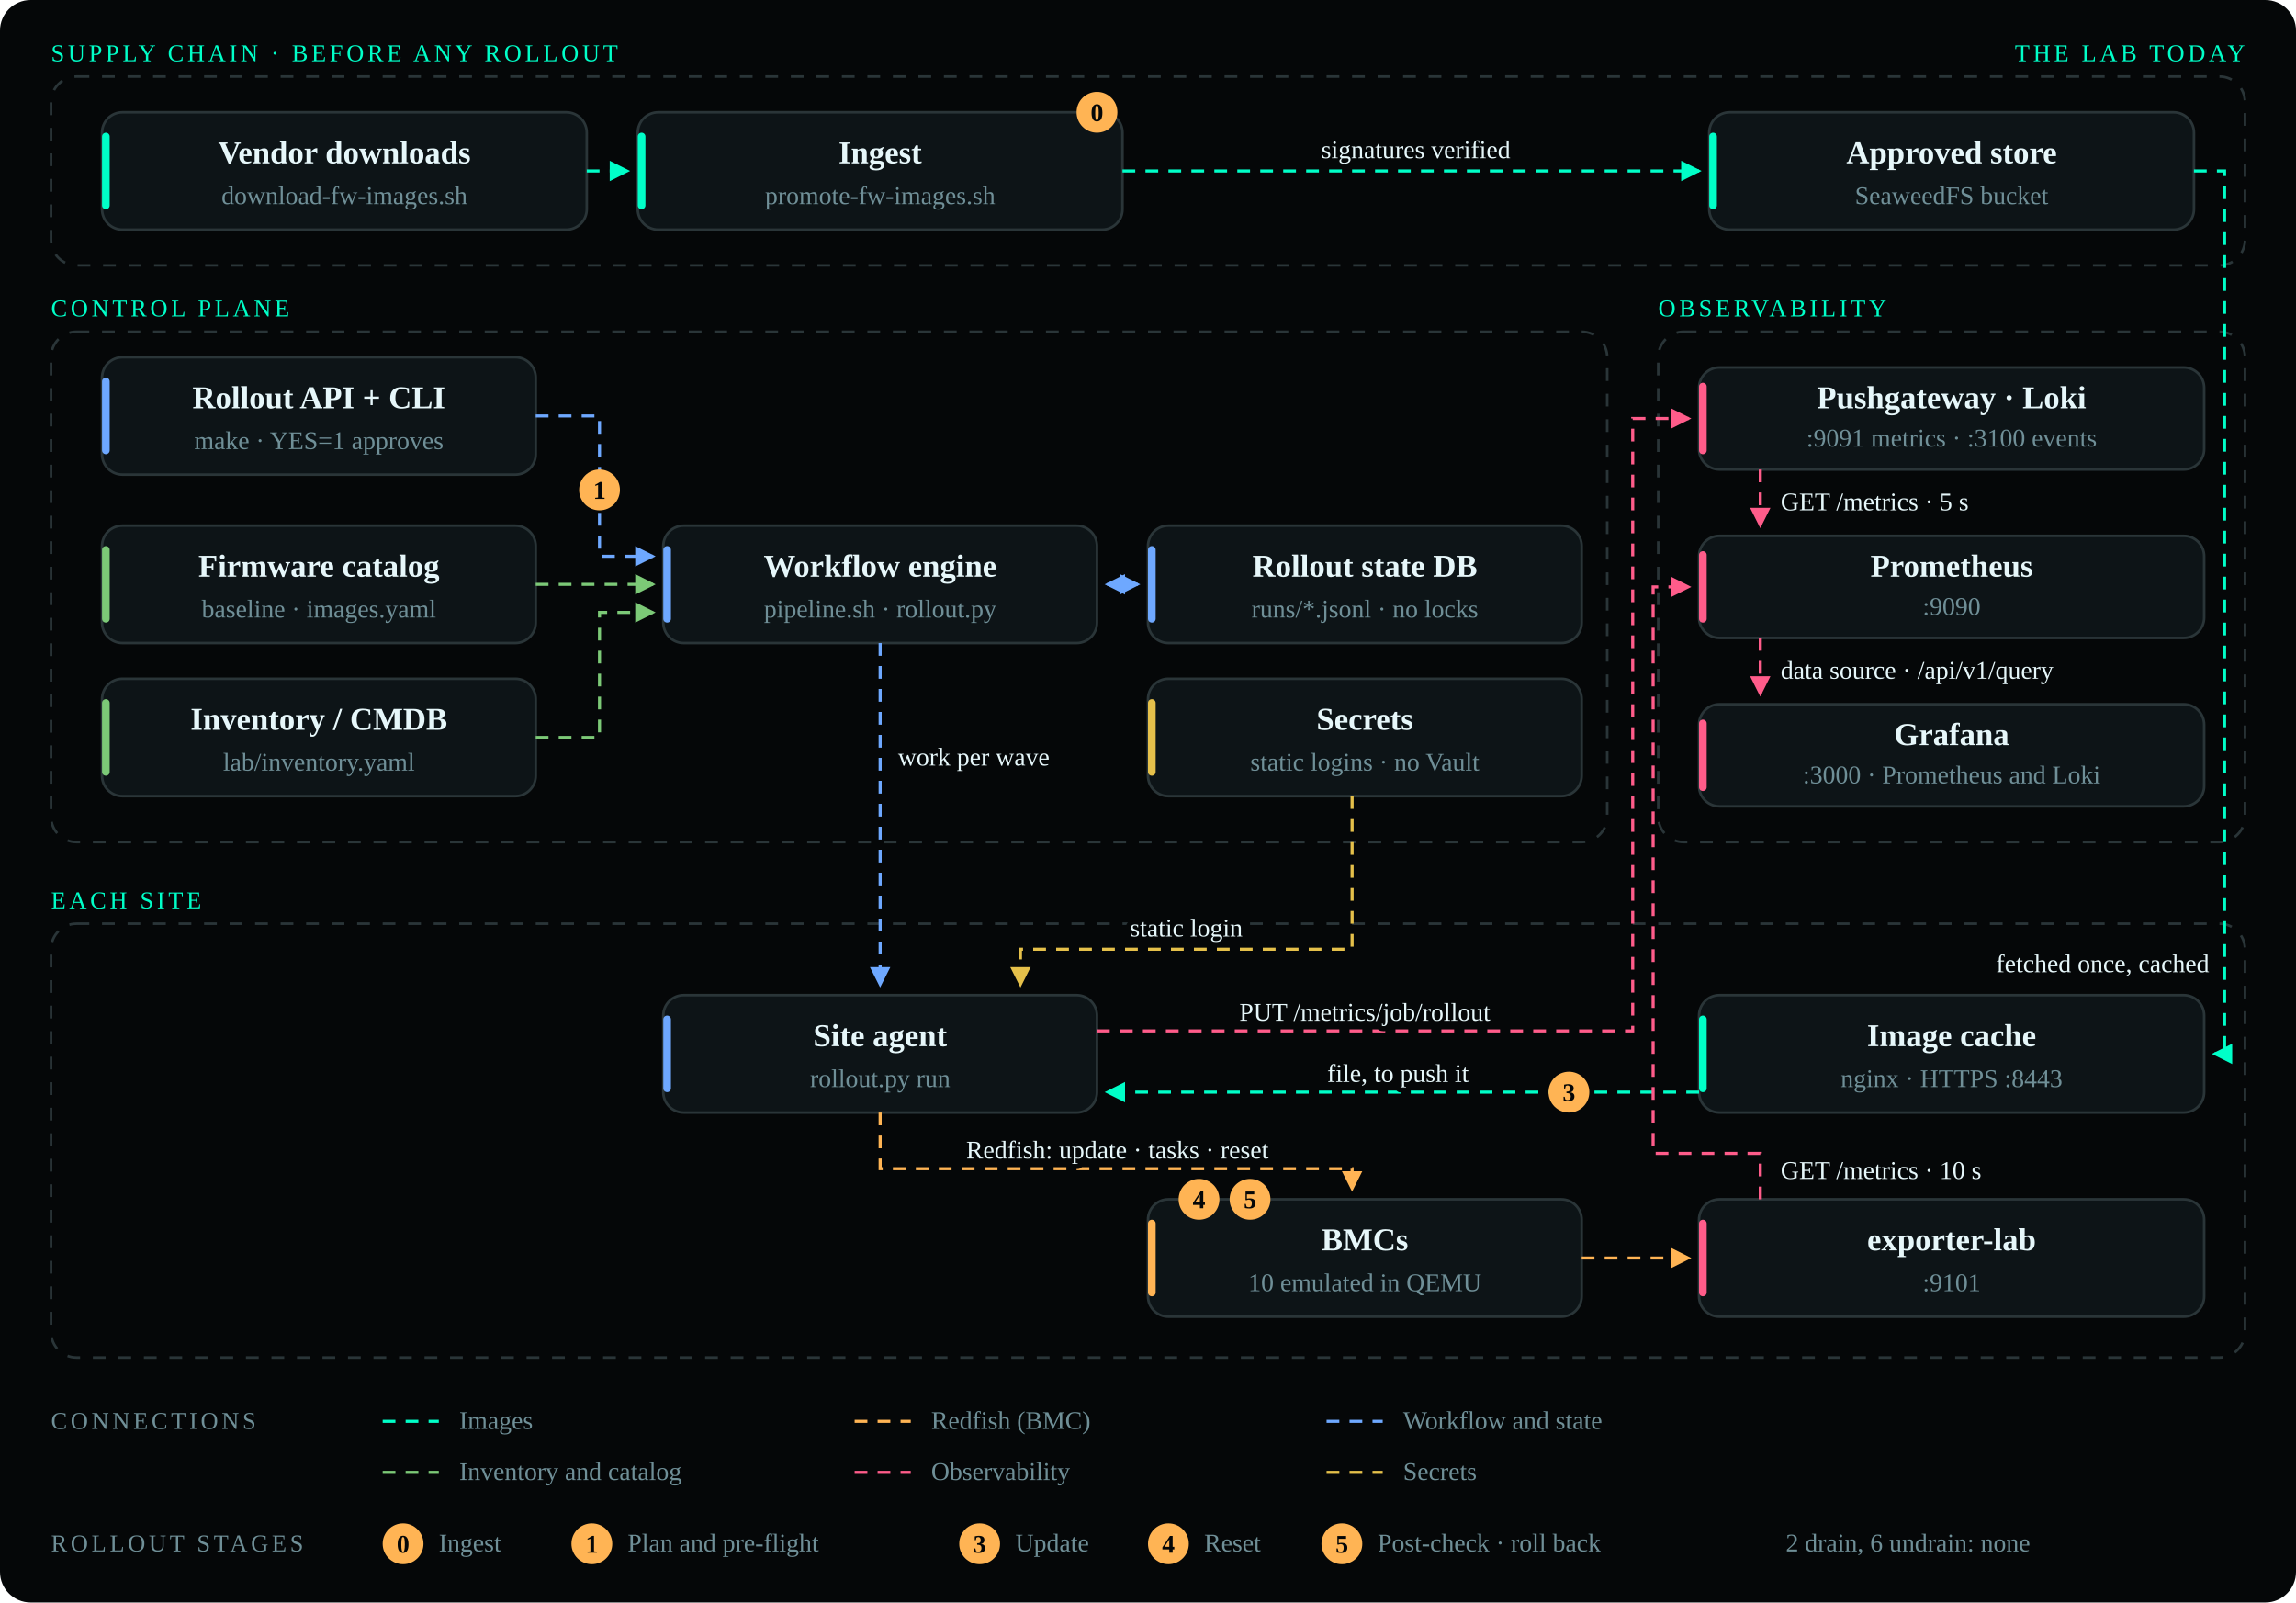
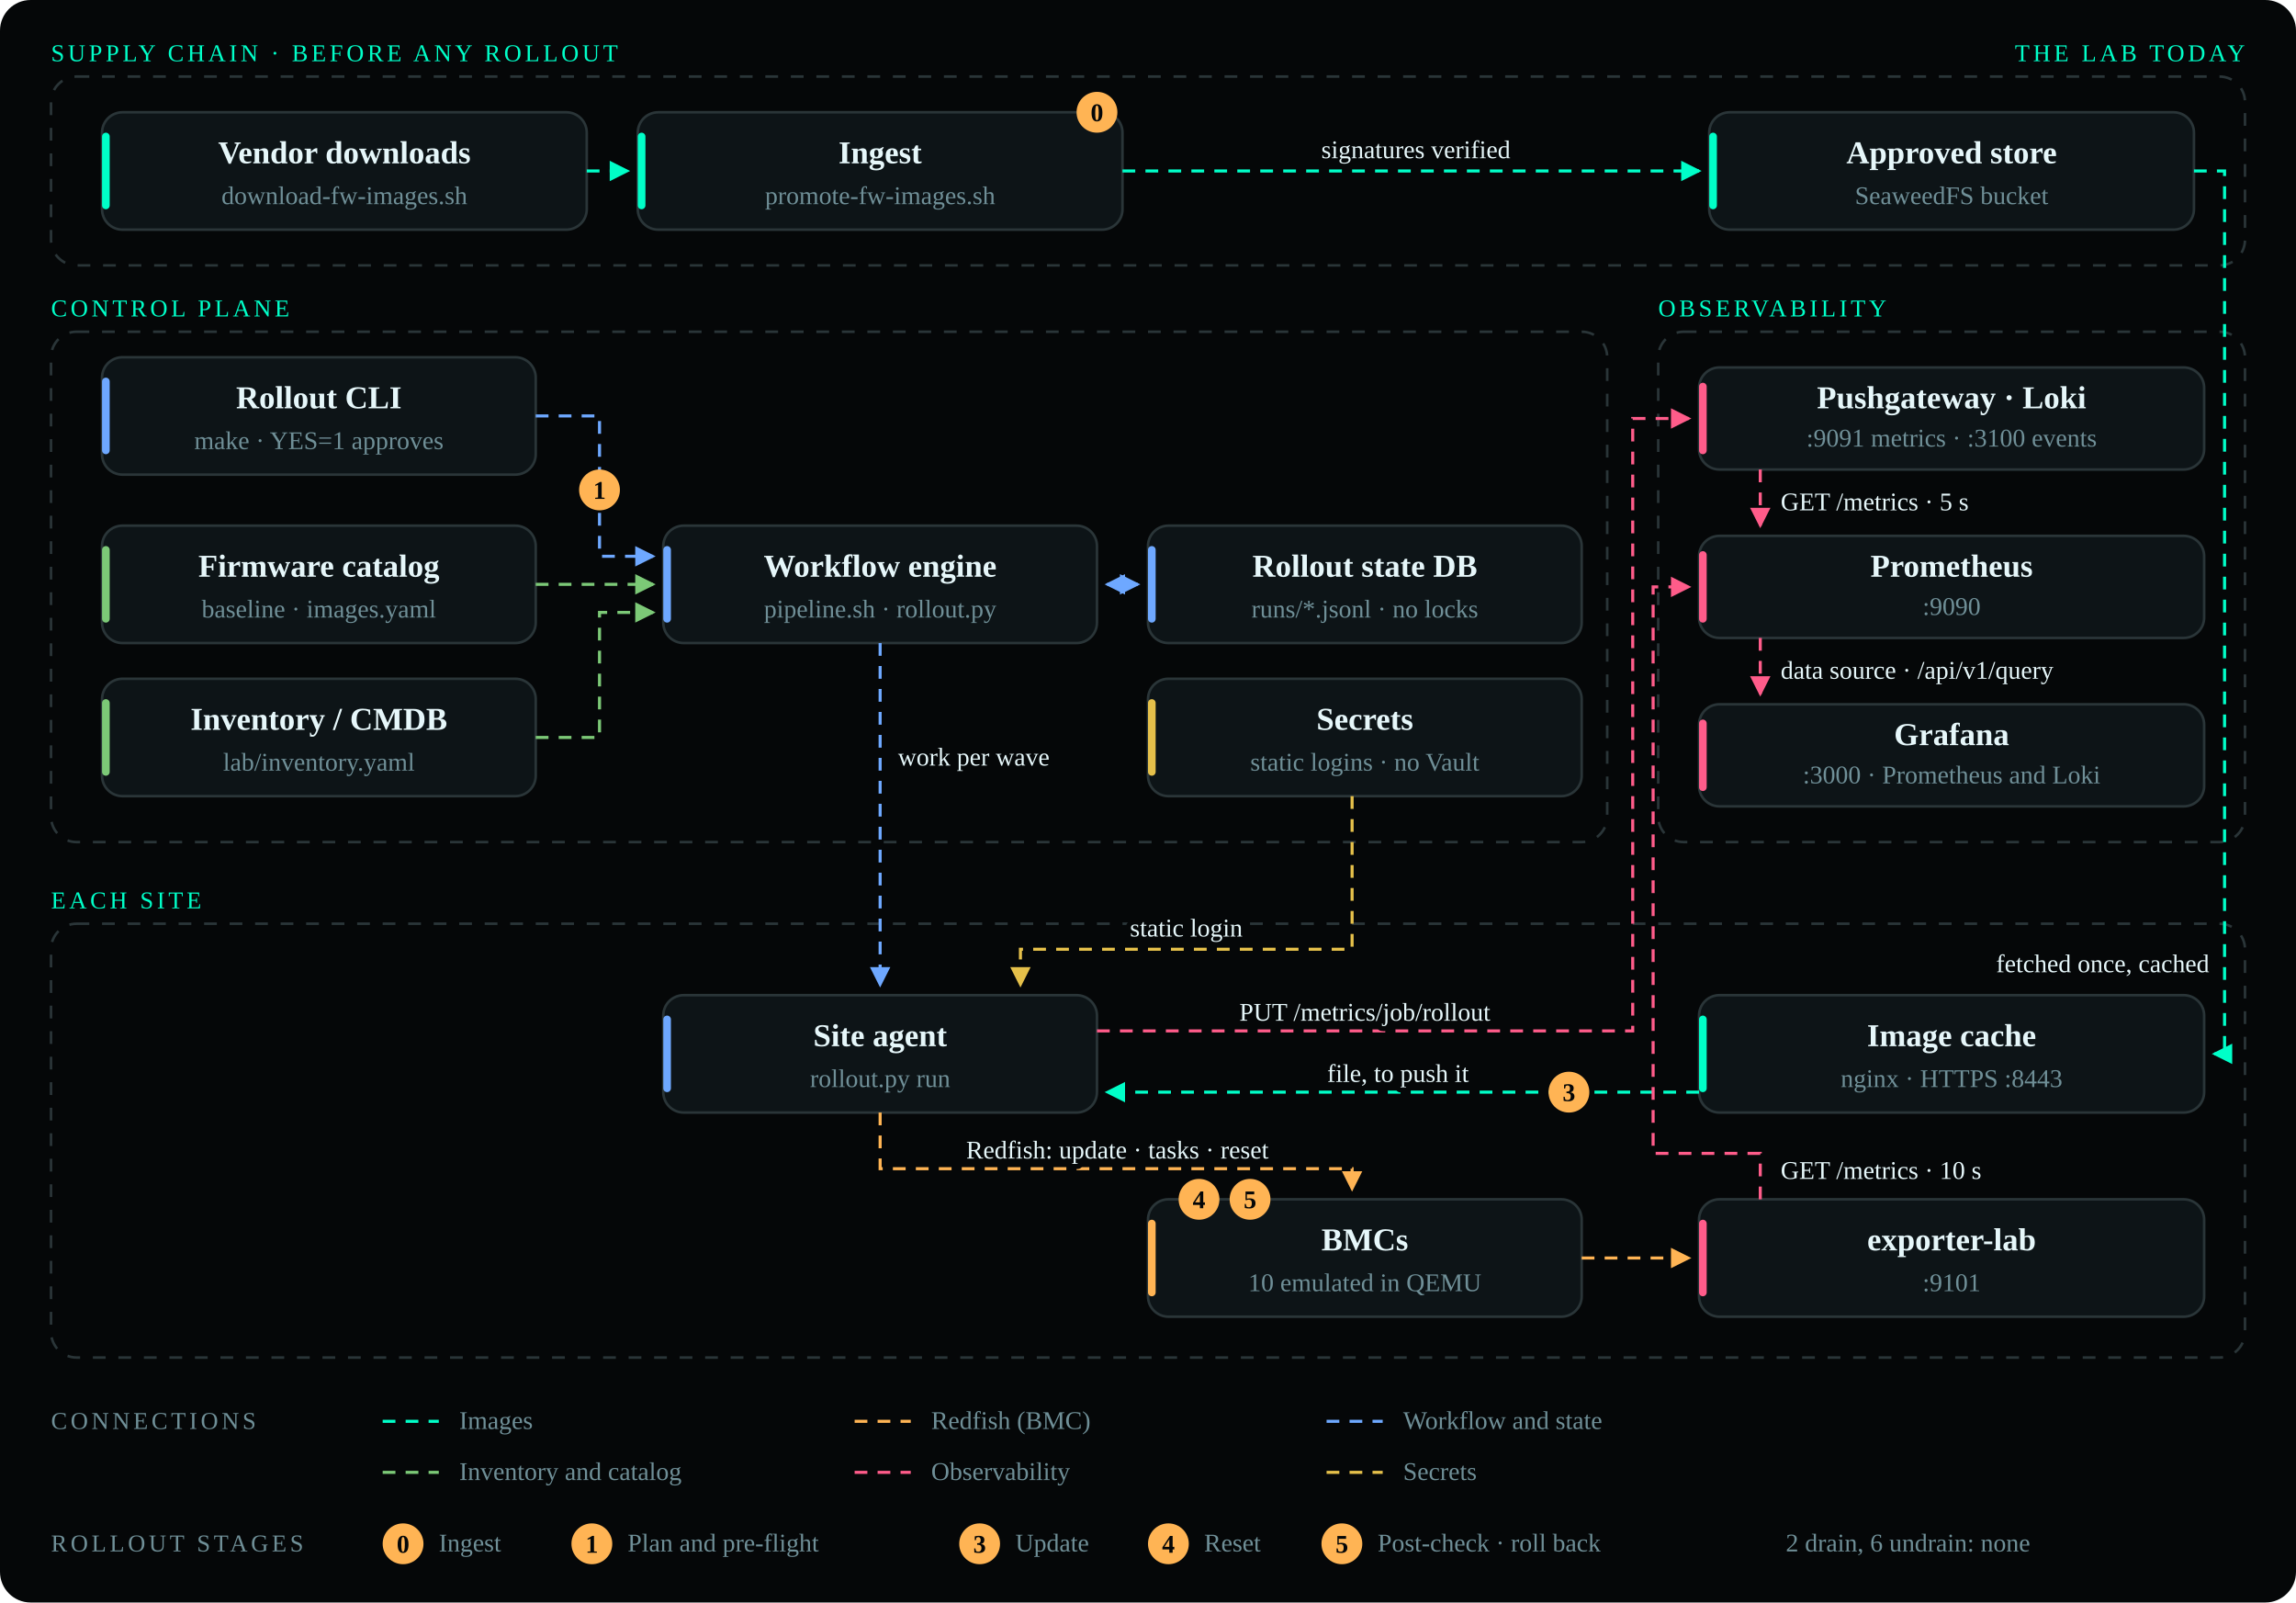
- <svg xmlns="http://www.w3.org/2000/svg" viewBox="0 0 900 628" role="img" aria-label="The lab today, drawn on the production firmware-update system's layout: only what the lab implements is drawn, each part where the production system has it. Supply chain: lab/download-fw-images.sh downloads the two newest GB200 NVL builds from OpenBMC's Jenkins; lab/promote-fw-images.sh checks each package's signatures against OpenBMC's development key pinned in the repository, records its sha256, and approves the newer as is; uploads both into the approved store, a SeaweedFS bucket that keeps the only copy and allows reads only, and deletes its downloads. Control plane: the make targets are the API and CLI, YES=1 the approval; pipeline.sh and rollout.py are the workflow engine, reading the firmware catalog, baseline.yaml and images.yaml, and lab/inventory.yaml; the run records, runs/*.jsonl, are the rollout state, without host locks; the BMC logins are static, OpenBMC's public default set in the Makefile; no Vault. Each site: rollout.py run is the site agent; it fetches each image from the image cache, nginx over HTTPS on port 8443, which fetches it from the store once and caches it, and pushes it to the BMCs, ten emulated in QEMU, with update, tasks and reset over Redfish. Observability, metrics and events: rollout.py run pushes every run's metrics to the Pushgateway on port 9091, PUT /metrics/job/rollout, and sends every event of its run record to Loki on port 3100, POST /loki/api/v1/push; exporter-lab, poller.py exporter on port 9101 beside the BMCs, reads every BMC over Redfish every 10 seconds; Prometheus on port 9090 scrapes GET /metrics from the Pushgateway every 5 seconds and from exporter-lab every 10; Grafana on port 3000 has Prometheus and Loki as its data sources. Numbered badges mark where each rollout stage happens: 0 ingest, 1 plan and pre-flight, 3 update, a push, then 4 reset and 5 post-check, with the rollback when it fails, at the BMCs; 2 drain and 6 undrain need a scheduler, which the lab doesn't have.">
+ <svg xmlns="http://www.w3.org/2000/svg" viewBox="0 0 900 628" role="img" aria-label="The lab today, drawn on the production firmware-update system's layout: only what the lab implements is drawn, each part where the production system has it. Supply chain: lab/download-fw-images.sh downloads the two newest GB200 NVL builds from OpenBMC's Jenkins; lab/promote-fw-images.sh checks each package's signatures against OpenBMC's development key pinned in the repository, records its sha256, and approves the newer as is; uploads both into the approved store, a SeaweedFS bucket that keeps the only copy and allows reads only, and deletes its downloads. Control plane: the make targets are the CLI, YES=1 the approval; no API yet; pipeline.sh and rollout.py are the workflow engine, reading the firmware catalog, baseline.yaml and images.yaml, and lab/inventory.yaml; the run records, runs/*.jsonl, are the rollout state, without host locks; the BMC logins are static, OpenBMC's public default set in the Makefile; no Vault. Each site: rollout.py run is the site agent; it fetches each image from the image cache, nginx over HTTPS on port 8443, which fetches it from the store once and caches it, and pushes it to the BMCs, ten emulated in QEMU, with update, tasks and reset over Redfish. Observability, metrics and events: rollout.py run pushes every run's metrics to the Pushgateway on port 9091, PUT /metrics/job/rollout, and sends every event of its run record to Loki on port 3100, POST /loki/api/v1/push; exporter-lab, poller.py exporter on port 9101 beside the BMCs, reads every BMC over Redfish every 10 seconds; Prometheus on port 9090 scrapes GET /metrics from the Pushgateway every 5 seconds and from exporter-lab every 10; Grafana on port 3000 has Prometheus and Loki as its data sources. Numbered badges mark where each rollout stage happens: 0 ingest, 1 plan and pre-flight, 3 update, a push, then 4 reset and 5 post-check, with the rollback when it fails, at the BMCs; 2 drain and 6 undrain need a scheduler, which the lab doesn't have.">
  <style>
    .pl text { font-family: var(--mono, monospace); }
    .pl .bg { fill: var(--bg-deep, #050708); }
    .pl .box { fill: var(--surface, #0d1417); stroke: var(--line, #2a3538); }
    .pl .name { fill: var(--fg, #e6f7fa); font-size: 12.5px; font-weight: 600; }
    .pl .sub { fill: var(--dim, #6f8f97); font-size: 10px; }
    .pl .band { fill: var(--dim, #6f8f97); font-size: 9.5px; letter-spacing: .14em; }
    .pl .band.hi { fill: var(--teal, #00ffc8); }
    .pl .lbl { fill: var(--dim, #6f8f97); font-size: 10px; }
    .pl .cut { fill: none; stroke: var(--line, #2a3538); stroke-width: 1; stroke-dasharray: 5 5; }
    /* a connection in its service's colour */
    .pl .edge { fill: none; stroke-width: 1.2; stroke-dasharray: 5 4; }
    .pl .elabel { fill: var(--fg, #e6f7fa); font-size: 10px; paint-order: stroke; stroke: var(--bg-deep, #050708); stroke-width: 4px; stroke-linejoin: round; }
    .pl .badge circle { fill: var(--amber, #ffb454); }
    .pl .badge text { fill: var(--bg-deep, #050708); font-size: 10px; font-weight: 700; }
    .pl .g-img { stroke: #00ffc8; } .pl .bar.g-img { fill: #00ffc8; stroke: none; }
    .pl .g-rf { stroke: #ffb454; } .pl .bar.g-rf { fill: #ffb454; stroke: none; }
    .pl .g-wf { stroke: #6ea8ff; } .pl .bar.g-wf { fill: #6ea8ff; stroke: none; }
    .pl .g-inv { stroke: #7cc977; } .pl .bar.g-inv { fill: #7cc977; stroke: none; }
    .pl .g-obs { stroke: #ff5c8a; } .pl .bar.g-obs { fill: #ff5c8a; stroke: none; }
    .pl .g-sec { stroke: #e5c04a; } .pl .bar.g-sec { fill: #e5c04a; stroke: none; }
    /* motion: a connection's dashes run the way it points */
    @keyframes pl-flow { to { stroke-dashoffset: -18; } }
    .pl .edge { animation: pl-flow 1.2s linear infinite; }
    @media (prefers-reduced-motion: reduce) { .pl .edge { animation: none; } }
  </style>
  <defs>
    <marker id="pl-img" viewBox="0 0 8 8" refX="7" refY="4" markerWidth="8" markerHeight="8" markerUnits="userSpaceOnUse" orient="auto-start-reverse">
      <path d="M0 0 8 4 0 8z" style="fill: #00ffc8" />
    </marker>
    <marker id="pl-rf" viewBox="0 0 8 8" refX="7" refY="4" markerWidth="8" markerHeight="8" markerUnits="userSpaceOnUse" orient="auto-start-reverse">
      <path d="M0 0 8 4 0 8z" style="fill: #ffb454" />
    </marker>
    <marker id="pl-wf" viewBox="0 0 8 8" refX="7" refY="4" markerWidth="8" markerHeight="8" markerUnits="userSpaceOnUse" orient="auto-start-reverse">
      <path d="M0 0 8 4 0 8z" style="fill: #6ea8ff" />
    </marker>
    <marker id="pl-inv" viewBox="0 0 8 8" refX="7" refY="4" markerWidth="8" markerHeight="8" markerUnits="userSpaceOnUse" orient="auto-start-reverse">
      <path d="M0 0 8 4 0 8z" style="fill: #7cc977" />
    </marker>
    <marker id="pl-obs" viewBox="0 0 8 8" refX="7" refY="4" markerWidth="8" markerHeight="8" markerUnits="userSpaceOnUse" orient="auto-start-reverse">
      <path d="M0 0 8 4 0 8z" style="fill: #ff5c8a" />
    </marker>
    <marker id="pl-sec" viewBox="0 0 8 8" refX="7" refY="4" markerWidth="8" markerHeight="8" markerUnits="userSpaceOnUse" orient="auto-start-reverse">
      <path d="M0 0 8 4 0 8z" style="fill: #e5c04a" />
    </marker>
  </defs>
  <g class="pl">
    <rect class="bg" x="0" y="0" width="900" height="628" rx="12" />
    <text class="band hi" x="880" y="24" text-anchor="end">THE LAB TODAY</text>
    <text class="band hi" x="20" y="24">SUPPLY CHAIN · BEFORE ANY ROLLOUT</text>
    <rect class="cut" x="20" y="30" width="860" height="74" rx="10" />
    <rect class="box" x="40" y="44" width="190" height="46" rx="8" />
    <rect class="bar g-img" x="40" y="52" width="3" height="30" rx="1.5" />
    <text class="name" x="135" y="64" text-anchor="middle">Vendor downloads</text>
    <text class="sub" x="135" y="80" text-anchor="middle">download-fw-images.sh</text>
    <rect class="box" x="250" y="44" width="190" height="46" rx="8" />
    <rect class="bar g-img" x="250" y="52" width="3" height="30" rx="1.5" />
    <text class="name" x="345" y="64" text-anchor="middle">Ingest</text>
    <text class="sub" x="345" y="80" text-anchor="middle">promote-fw-images.sh</text>
    <rect class="box" x="670" y="44" width="190" height="46" rx="8" />
    <rect class="bar g-img" x="670" y="52" width="3" height="30" rx="1.5" />
    <text class="name" x="765" y="64" text-anchor="middle">Approved store</text>
    <text class="sub" x="765" y="80" text-anchor="middle">SeaweedFS bucket</text>
    <path class="edge g-img" d="M230 67H246" marker-end="url(#pl-img)" />
    <path class="edge g-img" d="M440 67H666" marker-end="url(#pl-img)" />
    <text class="elabel" x="555" y="62" text-anchor="middle">signatures verified</text>
    <text class="band hi" x="20" y="124">CONTROL PLANE</text>
    <rect class="cut" x="20" y="130" width="610" height="200" rx="10" />
    <rect class="box" x="40" y="140" width="170" height="46" rx="8" />
    <rect class="bar g-wf" x="40" y="148" width="3" height="30" rx="1.5" />
-     <text class="name" x="125" y="160" text-anchor="middle">Rollout API + CLI</text>
+     <text class="name" x="125" y="160" text-anchor="middle">Rollout CLI</text>
    <text class="sub" x="125" y="176" text-anchor="middle">make · YES=1 approves</text>
    <rect class="box" x="40" y="206" width="170" height="46" rx="8" />
    <rect class="bar g-inv" x="40" y="214" width="3" height="30" rx="1.5" />
    <text class="name" x="125" y="226" text-anchor="middle">Firmware catalog</text>
    <text class="sub" x="125" y="242" text-anchor="middle">baseline · images.yaml</text>
    <rect class="box" x="40" y="266" width="170" height="46" rx="8" />
    <rect class="bar g-inv" x="40" y="274" width="3" height="30" rx="1.5" />
    <text class="name" x="125" y="286" text-anchor="middle">Inventory / CMDB</text>
    <text class="sub" x="125" y="302" text-anchor="middle">lab/inventory.yaml</text>
    <rect class="box" x="260" y="206" width="170" height="46" rx="8" />
    <rect class="bar g-wf" x="260" y="214" width="3" height="30" rx="1.5" />
    <text class="name" x="345" y="226" text-anchor="middle">Workflow engine</text>
    <text class="sub" x="345" y="242" text-anchor="middle">pipeline.sh · rollout.py</text>
    <rect class="box" x="450" y="206" width="170" height="46" rx="8" />
    <rect class="bar g-wf" x="450" y="214" width="3" height="30" rx="1.5" />
    <text class="name" x="535" y="226" text-anchor="middle">Rollout state DB</text>
    <text class="sub" x="535" y="242" text-anchor="middle">runs/*.jsonl · no locks</text>
    <rect class="box" x="450" y="266" width="170" height="46" rx="8" />
    <rect class="bar g-sec" x="450" y="274" width="3" height="30" rx="1.5" />
    <text class="name" x="535" y="286" text-anchor="middle">Secrets</text>
    <text class="sub" x="535" y="302" text-anchor="middle">static logins · no Vault</text>
    <path class="edge g-wf" d="M210 163H235V218H256" marker-end="url(#pl-wf)" />
    <path class="edge g-inv" d="M210 229H256" marker-end="url(#pl-inv)" />
    <path class="edge g-inv" d="M210 289H235V240H256" marker-end="url(#pl-inv)" />
    <path class="edge g-wf" d="M434 229H446" marker-end="url(#pl-wf)" marker-start="url(#pl-wf)" />
    <text class="band hi" x="650" y="124">OBSERVABILITY</text>
    <rect class="cut" x="650" y="130" width="230" height="200" rx="10" />
    <rect class="box" x="666" y="144" width="198" height="40" rx="8" />
    <rect class="bar g-obs" x="666" y="150" width="3" height="28" rx="1.5" />
    <text class="name" x="765" y="160" text-anchor="middle">Pushgateway · Loki</text>
    <text class="sub" x="765" y="175" text-anchor="middle">:9091 metrics · :3100 events</text>
    <rect class="box" x="666" y="210" width="198" height="40" rx="8" />
    <rect class="bar g-obs" x="666" y="216" width="3" height="28" rx="1.5" />
    <text class="name" x="765" y="226" text-anchor="middle">Prometheus</text>
    <text class="sub" x="765" y="241" text-anchor="middle">:9090</text>
    <rect class="box" x="666" y="276" width="198" height="40" rx="8" />
    <rect class="bar g-obs" x="666" y="282" width="3" height="28" rx="1.5" />
    <text class="name" x="765" y="292" text-anchor="middle">Grafana</text>
    <text class="sub" x="765" y="307" text-anchor="middle">:3000 · Prometheus and Loki</text>
    <path class="edge g-obs" d="M690 184V206" marker-end="url(#pl-obs)" />
    <text class="elabel" x="698" y="200">GET /metrics · 5 s</text>
    <path class="edge g-obs" d="M690 250V272" marker-end="url(#pl-obs)" />
    <text class="elabel" x="698" y="266">data source · /api/v1/query</text>
    <text class="band hi" x="20" y="356">EACH SITE</text>
    <rect class="cut" x="20" y="362" width="860" height="170" rx="10" />
    <rect class="box" x="260" y="390" width="170" height="46" rx="8" />
    <rect class="bar g-wf" x="260" y="398" width="3" height="30" rx="1.5" />
    <text class="name" x="345" y="410" text-anchor="middle">Site agent</text>
    <text class="sub" x="345" y="426" text-anchor="middle">rollout.py run</text>
    <rect class="box" x="666" y="390" width="198" height="46" rx="8" />
    <rect class="bar g-img" x="666" y="398" width="3" height="30" rx="1.5" />
    <text class="name" x="765" y="410" text-anchor="middle">Image cache</text>
    <text class="sub" x="765" y="426" text-anchor="middle">nginx · HTTPS :8443</text>
    <rect class="box" x="450" y="470" width="170" height="46" rx="8" />
    <rect class="bar g-rf" x="450" y="478" width="3" height="30" rx="1.5" />
    <text class="name" x="535" y="490" text-anchor="middle">BMCs</text>
    <text class="sub" x="535" y="506" text-anchor="middle">10 emulated in QEMU</text>
    <rect class="box" x="666" y="470" width="198" height="46" rx="8" />
    <rect class="bar g-obs" x="666" y="478" width="3" height="30" rx="1.5" />
    <text class="name" x="765" y="490" text-anchor="middle">exporter-lab</text>
    <text class="sub" x="765" y="506" text-anchor="middle">:9101</text>
    <path class="edge g-wf" d="M345 252V386" marker-end="url(#pl-wf)" />
    <text class="elabel" x="352" y="300" text-anchor="start">work per wave</text>
    <path class="edge g-sec" d="M530 312V372H400V386" marker-end="url(#pl-sec)" />
    <text class="elabel" x="465" y="367" text-anchor="middle">static login</text>
    <path class="edge g-img" d="M860 67H872V413H868" marker-end="url(#pl-img)" />
    <text class="elabel" x="866" y="381" text-anchor="end">fetched once, cached</text>
    <path class="edge g-rf" d="M345 436V458H530V466" marker-end="url(#pl-rf)" />
    <text class="elabel" x="438" y="454" text-anchor="middle">Redfish: update · tasks · reset</text>
    <path class="edge g-img" d="M666 428H434" marker-end="url(#pl-img)" />
    <text class="elabel" x="548" y="424" text-anchor="middle">file, to push it</text>
    <path class="edge g-obs" d="M430 404H640V164H662" marker-end="url(#pl-obs)" />
    <text class="elabel" x="535" y="400" text-anchor="middle">PUT /metrics/job/rollout</text>
    <path class="edge g-rf" d="M620 493H662" marker-end="url(#pl-rf)" />
    <path class="edge g-obs" d="M690 470V452H648V230H662" marker-end="url(#pl-obs)" />
    <text class="elabel" x="698" y="462">GET /metrics · 10 s</text>
    <g class="badge">
      <circle cx="430" cy="44" r="8" />
      <text x="430" y="47.5" text-anchor="middle">0</text>
    </g>
    <g class="badge">
      <circle cx="235" cy="192" r="8" />
      <text x="235" y="195.5" text-anchor="middle">1</text>
    </g>
    <g class="badge">
      <circle cx="615" cy="428" r="8" />
      <text x="615" y="431.5" text-anchor="middle">3</text>
    </g>
    <g class="badge">
      <circle cx="470" cy="470" r="8" />
      <text x="470" y="473.5" text-anchor="middle">4</text>
    </g>
    <g class="badge">
      <circle cx="490" cy="470" r="8" />
      <text x="490" y="473.5" text-anchor="middle">5</text>
    </g>
    <text class="band" x="20" y="560">CONNECTIONS</text>
    <path class="edge g-img" d="M150 557H172" />
    <text class="lbl" x="180" y="560">Images</text>
    <path class="edge g-rf" d="M335 557H357" />
    <text class="lbl" x="365" y="560">Redfish (BMC)</text>
    <path class="edge g-wf" d="M520 557H542" />
    <text class="lbl" x="550" y="560">Workflow and state</text>
    <path class="edge g-inv" d="M150 577H172" />
    <text class="lbl" x="180" y="580">Inventory and catalog</text>
    <path class="edge g-obs" d="M335 577H357" />
    <text class="lbl" x="365" y="580">Observability</text>
    <path class="edge g-sec" d="M520 577H542" />
    <text class="lbl" x="550" y="580">Secrets</text>
    <text class="band" x="20" y="608">ROLLOUT STAGES</text>
    <g class="badge">
      <circle cx="158" cy="605" r="8" />
      <text x="158" y="608.5" text-anchor="middle">0</text>
    </g>
    <text class="lbl" x="172" y="608">Ingest</text>
    <g class="badge">
      <circle cx="232" cy="605" r="8" />
      <text x="232" y="608.5" text-anchor="middle">1</text>
    </g>
    <text class="lbl" x="246" y="608">Plan and pre-flight</text>
    <g class="badge">
      <circle cx="384" cy="605" r="8" />
      <text x="384" y="608.5" text-anchor="middle">3</text>
    </g>
    <text class="lbl" x="398" y="608">Update</text>
    <g class="badge">
      <circle cx="458" cy="605" r="8" />
      <text x="458" y="608.5" text-anchor="middle">4</text>
    </g>
    <text class="lbl" x="472" y="608">Reset</text>
    <g class="badge">
      <circle cx="526" cy="605" r="8" />
      <text x="526" y="608.5" text-anchor="middle">5</text>
    </g>
    <text class="lbl" x="540" y="608">Post-check · roll back</text>
    <text class="lbl" x="700" y="608">2 drain, 6 undrain: none</text>
  </g>
</svg>
